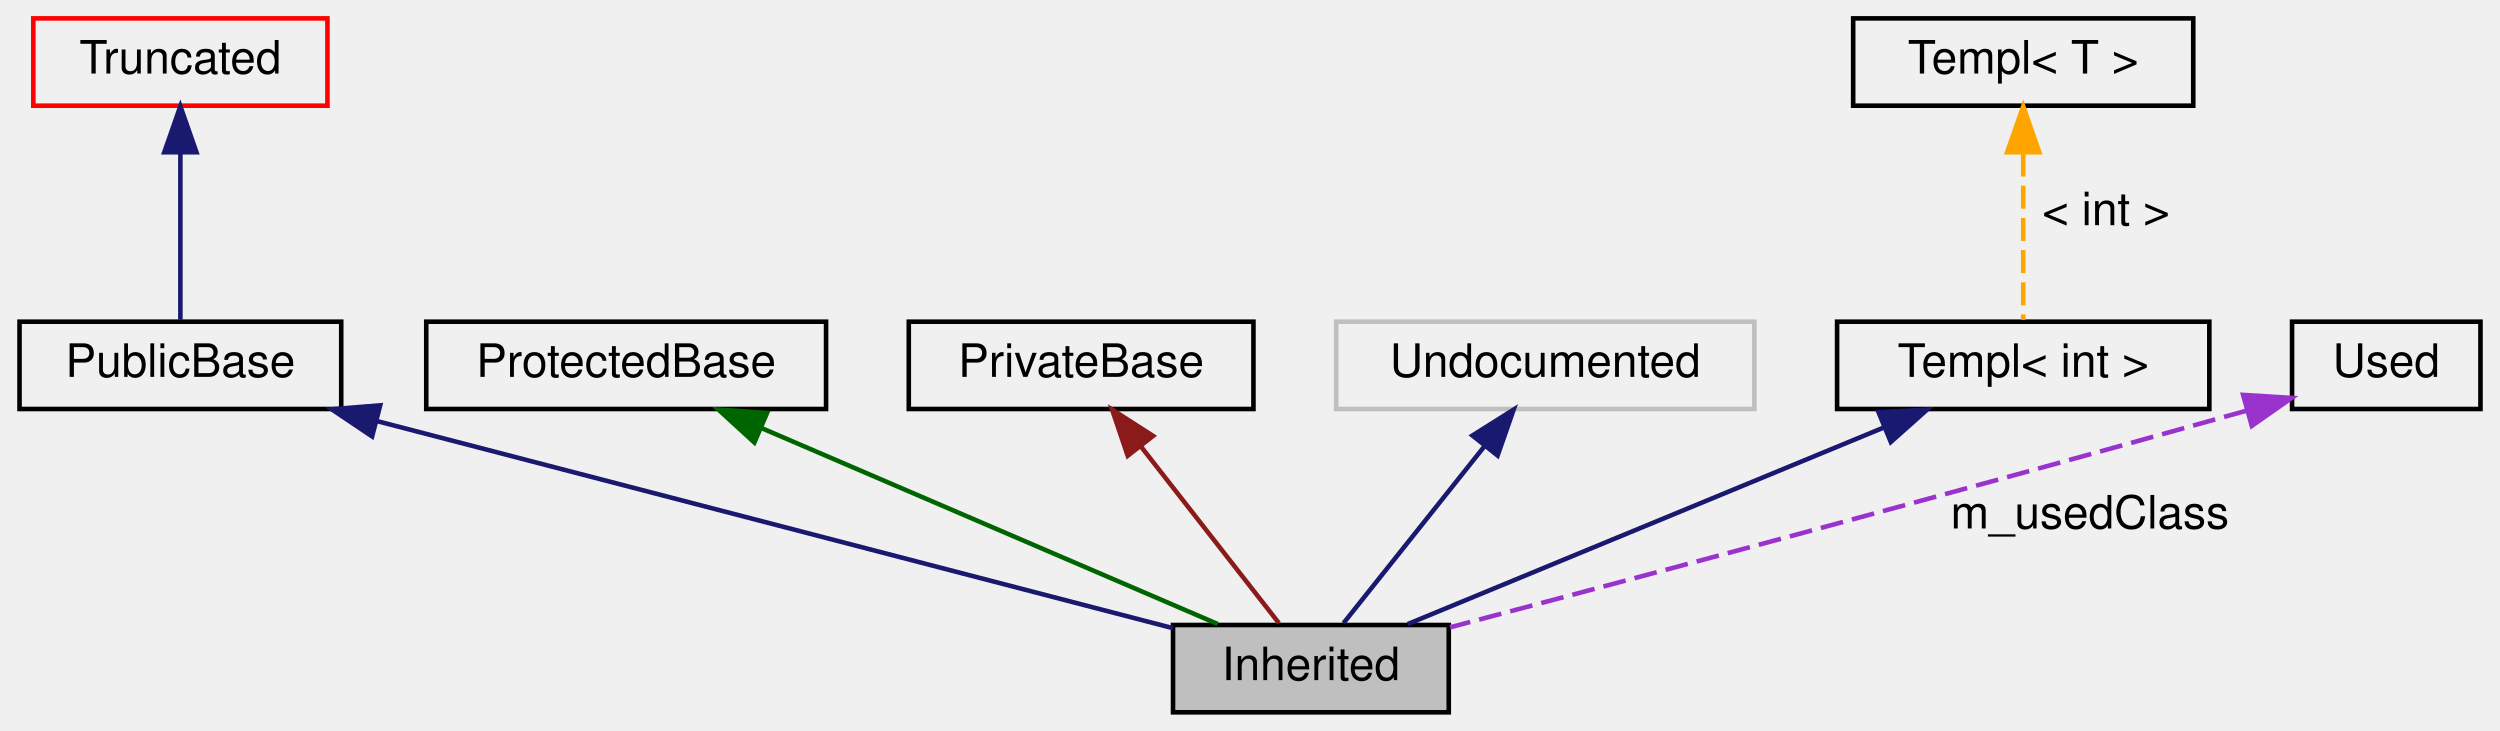
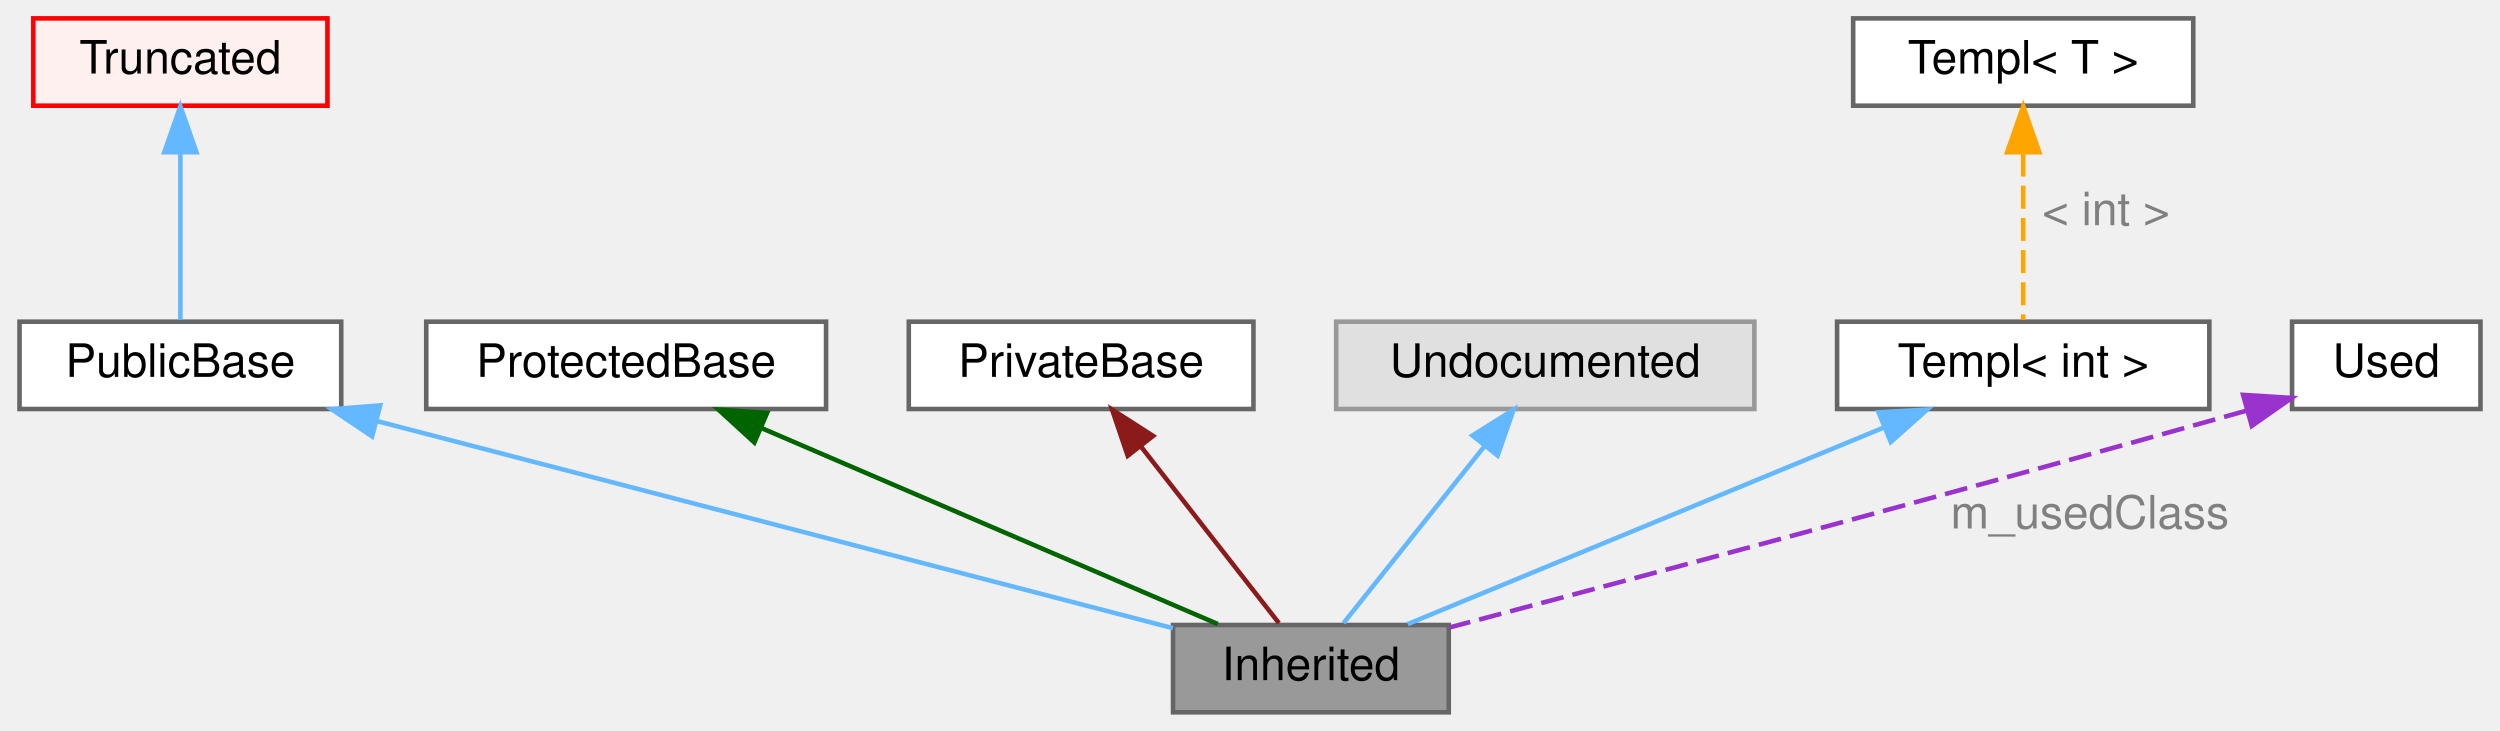
- <svg xmlns="http://www.w3.org/2000/svg" width="544pt" height="159pt" viewBox="0.00 0.00 543.50 159.00">
+ <svg xmlns="http://www.w3.org/2000/svg" xmlns:xlink="http://www.w3.org/1999/xlink" width="544pt" height="159pt" viewBox="0.00 0.00 543.50 159.00">
  <g id="graph0" class="graph" transform="scale(1 1) rotate(0) translate(4 155)">
-     <g id="node1" class="node">
-       <polygon fill="#bfbfbf" stroke="black" points="311,-19 251,-19 251,0 311,0 311,-19" />
-       <text text-anchor="middle" x="281" y="-7" font-family="Helvetica,sans-Serif" font-size="10.00">Inherited</text>
+     <g id="Node000009" class="node">
+       <g id="a_Node000009">
+         <a xlink:title=" ">
+           <polygon fill="#999999" stroke="#666666" points="311,-19 251,-19 251,0 311,0 311,-19" />
+           <text text-anchor="middle" x="281" y="-7" font-family="Helvetica,sans-Serif" font-size="10.00">Inherited</text>
+         </a>
+       </g>
    </g>
-     <g id="node2" class="node">
-       <polygon fill="none" stroke="black" points="70,-85 0,-85 0,-66 70,-66 70,-85" />
-       <text text-anchor="middle" x="35" y="-73" font-family="Helvetica,sans-Serif" font-size="10.00">PublicBase</text>
+     <g id="Node000010" class="node">
+       <g id="a_Node000010">
+         <a xlink:title=" ">
+           <polygon fill="white" stroke="#666666" points="70,-85 0,-85 0,-66 70,-66 70,-85" />
+           <text text-anchor="middle" x="35" y="-73" font-family="Helvetica,sans-Serif" font-size="10.00">PublicBase</text>
+         </a>
+       </g>
    </g>
    <g id="edge1" class="edge">
-       <path fill="none" stroke="midnightblue" d="M77.7,-63.39C127.22,-50.51 207.6,-29.59 250.97,-18.31" />
-       <polygon fill="midnightblue" stroke="midnightblue" points="76.72,-60.03 67.92,-65.94 78.48,-66.8 76.72,-60.03" />
+       <g id="a_edge1">
+         <a xlink:title=" ">
+           <path fill="none" stroke="#63b8ff" d="M77.7,-63.39C127.22,-50.51 207.6,-29.59 250.97,-18.31" />
+           <polygon fill="#63b8ff" stroke="#63b8ff" points="76.72,-60.03 67.92,-65.94 78.48,-66.8 76.72,-60.03" />
+         </a>
+       </g>
    </g>
-     <g id="node3" class="node">
-       <polygon fill="none" stroke="red" points="67,-151 3,-151 3,-132 67,-132 67,-151" />
-       <text text-anchor="middle" x="35" y="-139" font-family="Helvetica,sans-Serif" font-size="10.00">Truncated</text>
+     <g id="Node000011" class="node">
+       <g id="a_Node000011">
+         <a xlink:title=" ">
+           <polygon fill="#fff0f0" stroke="red" points="67,-151 3,-151 3,-132 67,-132 67,-151" />
+           <text text-anchor="middle" x="35" y="-139" font-family="Helvetica,sans-Serif" font-size="10.00">Truncated</text>
+         </a>
+       </g>
    </g>
    <g id="edge2" class="edge">
-       <path fill="none" stroke="midnightblue" d="M35,-121.58C35,-109.63 35,-94.72 35,-85.41" />
-       <polygon fill="midnightblue" stroke="midnightblue" points="31.5,-121.87 35,-131.87 38.5,-121.87 31.5,-121.87" />
+       <g id="a_edge2">
+         <a xlink:title=" ">
+           <path fill="none" stroke="#63b8ff" d="M35,-121.58C35,-109.63 35,-94.72 35,-85.41" />
+           <polygon fill="#63b8ff" stroke="#63b8ff" points="31.5,-121.87 35,-131.87 38.5,-121.87 31.5,-121.87" />
+         </a>
+       </g>
    </g>
    <g id="node4" class="node">
-       <polygon fill="none" stroke="black" points="175.5,-85 88.5,-85 88.5,-66 175.5,-66 175.5,-85" />
-       <text text-anchor="middle" x="132" y="-73" font-family="Helvetica,sans-Serif" font-size="10.00">ProtectedBase</text>
+       <g id="a_node4">
+         <a xlink:title=" ">
+           <polygon fill="white" stroke="#666666" points="175.5,-85 88.5,-85 88.5,-66 175.5,-66 175.5,-85" />
+           <text text-anchor="middle" x="132" y="-73" font-family="Helvetica,sans-Serif" font-size="10.00">ProtectedBase</text>
+         </a>
+       </g>
    </g>
    <g id="edge3" class="edge">
-       <path fill="none" stroke="darkgreen" d="M161.43,-61.86C190.79,-49.25 235.12,-30.21 260.75,-19.2" />
-       <polygon fill="darkgreen" stroke="darkgreen" points="159.9,-58.71 152.09,-65.87 162.66,-65.14 159.9,-58.71" />
+       <g id="a_edge3">
+         <a xlink:title=" ">
+           <path fill="none" stroke="darkgreen" d="M161.43,-61.86C190.79,-49.25 235.12,-30.21 260.75,-19.2" />
+           <polygon fill="darkgreen" stroke="darkgreen" points="159.9,-58.71 152.09,-65.87 162.66,-65.14 159.9,-58.71" />
+         </a>
+       </g>
    </g>
    <g id="node5" class="node">
-       <polygon fill="none" stroke="black" points="268.5,-85 193.5,-85 193.5,-66 268.5,-66 268.5,-85" />
-       <text text-anchor="middle" x="231" y="-73" font-family="Helvetica,sans-Serif" font-size="10.00">PrivateBase</text>
+       <g id="a_node5">
+         <a xlink:title=" ">
+           <polygon fill="white" stroke="#666666" points="268.5,-85 193.5,-85 193.5,-66 268.5,-66 268.5,-85" />
+           <text text-anchor="middle" x="231" y="-73" font-family="Helvetica,sans-Serif" font-size="10.00">PrivateBase</text>
+         </a>
+       </g>
    </g>
    <g id="edge4" class="edge">
-       <path fill="none" stroke="#8b1a1a" d="M244.07,-57.77C253.66,-45.49 266.31,-29.3 274.04,-19.41" />
-       <polygon fill="#8b1a1a" stroke="#8b1a1a" points="241.14,-55.83 237.74,-65.87 246.66,-60.14 241.14,-55.83" />
+       <g id="a_edge4">
+         <a xlink:title=" ">
+           <path fill="none" stroke="#8b1a1a" d="M244.07,-57.77C253.66,-45.49 266.31,-29.3 274.04,-19.41" />
+           <polygon fill="#8b1a1a" stroke="#8b1a1a" points="241.14,-55.83 237.74,-65.87 246.66,-60.14 241.14,-55.83" />
+         </a>
+       </g>
    </g>
-     <g id="node6" class="node">
-       <polygon fill="none" stroke="#bfbfbf" points="377.5,-85 286.5,-85 286.5,-66 377.5,-66 377.5,-85" />
-       <text text-anchor="middle" x="332" y="-73" font-family="Helvetica,sans-Serif" font-size="10.00">Undocumented</text>
+     <g id="Node000015" class="node">
+       <g id="a_Node000015">
+         <a xlink:title=" ">
+           <polygon fill="#e0e0e0" stroke="#999999" points="377.5,-85 286.5,-85 286.5,-66 377.5,-66 377.5,-85" />
+           <text text-anchor="middle" x="332" y="-73" font-family="Helvetica,sans-Serif" font-size="10.00">Undocumented</text>
+         </a>
+       </g>
    </g>
    <g id="edge5" class="edge">
-       <path fill="none" stroke="midnightblue" d="M318.67,-57.77C308.88,-45.49 295.98,-29.3 288.1,-19.41" />
-       <polygon fill="midnightblue" stroke="midnightblue" points="316.15,-60.23 325.12,-65.87 321.63,-55.87 316.15,-60.23" />
+       <g id="a_edge5">
+         <a xlink:title=" ">
+           <path fill="none" stroke="#63b8ff" d="M318.67,-57.77C308.88,-45.49 295.98,-29.3 288.1,-19.41" />
+           <polygon fill="#63b8ff" stroke="#63b8ff" points="316.15,-60.23 325.12,-65.87 321.63,-55.87 316.15,-60.23" />
+         </a>
+       </g>
    </g>
    <g id="node7" class="node">
-       <polygon fill="none" stroke="black" points="476.5,-85 395.5,-85 395.5,-66 476.5,-66 476.5,-85" />
-       <text text-anchor="middle" x="436" y="-73" font-family="Helvetica,sans-Serif" font-size="10.00">Templ&lt; int &gt;</text>
+       <g id="a_node7">
+         <a xlink:title=" ">
+           <polygon fill="white" stroke="#666666" points="476.5,-85 395.5,-85 395.5,-66 476.5,-66 476.5,-85" />
+           <text text-anchor="middle" x="436" y="-73" font-family="Helvetica,sans-Serif" font-size="10.00">Templ&lt; int &gt;</text>
+         </a>
+       </g>
    </g>
    <g id="edge6" class="edge">
-       <path fill="none" stroke="midnightblue" d="M405.78,-62.02C375.24,-49.41 328.84,-30.25 302.07,-19.2" />
-       <polygon fill="midnightblue" stroke="midnightblue" points="404.52,-65.29 415.1,-65.87 407.19,-58.82 404.52,-65.29" />
+       <g id="a_edge6">
+         <a xlink:title=" ">
+           <path fill="none" stroke="#63b8ff" d="M405.78,-62.02C375.24,-49.41 328.84,-30.25 302.07,-19.2" />
+           <polygon fill="#63b8ff" stroke="#63b8ff" points="404.52,-65.29 415.1,-65.87 407.19,-58.82 404.52,-65.29" />
+         </a>
+       </g>
    </g>
    <g id="node8" class="node">
-       <polygon fill="none" stroke="black" points="473,-151 399,-151 399,-132 473,-132 473,-151" />
-       <text text-anchor="middle" x="436" y="-139" font-family="Helvetica,sans-Serif" font-size="10.00">Templ&lt; T &gt;</text>
+       <g id="a_node8">
+         <a xlink:title=" ">
+           <polygon fill="white" stroke="#666666" points="473,-151 399,-151 399,-132 473,-132 473,-151" />
+           <text text-anchor="middle" x="436" y="-139" font-family="Helvetica,sans-Serif" font-size="10.00">Templ&lt; T &gt;</text>
+         </a>
+       </g>
    </g>
    <g id="edge7" class="edge">
-       <path fill="none" stroke="orange" stroke-dasharray="5,2" d="M436,-121.58C436,-109.63 436,-94.72 436,-85.41" />
-       <polygon fill="orange" stroke="orange" points="432.5,-121.87 436,-131.87 439.5,-121.87 432.5,-121.87" />
-       <text text-anchor="middle" x="454" y="-106" font-family="Helvetica,sans-Serif" font-size="10.00">&lt; int &gt;</text>
+       <g id="a_edge7">
+         <a xlink:title=" ">
+           <path fill="none" stroke="orange" stroke-dasharray="5,2" d="M436,-121.58C436,-109.63 436,-94.72 436,-85.41" />
+           <polygon fill="orange" stroke="orange" points="432.5,-121.87 436,-131.87 439.5,-121.87 432.5,-121.87" />
+         </a>
+       </g>
+       <text text-anchor="middle" x="454" y="-106" font-family="Helvetica,sans-Serif" font-size="10.00" fill="grey">&lt; int &gt;</text>
    </g>
    <g id="node9" class="node">
-       <polygon fill="none" stroke="black" points="535.5,-85 494.5,-85 494.5,-66 535.5,-66 535.5,-85" />
-       <text text-anchor="middle" x="515" y="-73" font-family="Helvetica,sans-Serif" font-size="10.00">Used</text>
+       <g id="a_node9">
+         <a xlink:title=" ">
+           <polygon fill="white" stroke="#666666" points="535.5,-85 494.5,-85 494.5,-66 535.5,-66 535.5,-85" />
+           <text text-anchor="middle" x="515" y="-73" font-family="Helvetica,sans-Serif" font-size="10.00">Used</text>
+         </a>
+       </g>
    </g>
    <g id="edge8" class="edge">
-       <path fill="none" stroke="#9a32cd" stroke-dasharray="5,2" d="M484.52,-65.62C417.32,-46.74 349.44,-28.6 311.27,-18.49" />
-       <polygon fill="#9a32cd" stroke="#9a32cd" points="483.85,-69.07 494.42,-68.41 485.74,-62.33 483.85,-69.07" />
-       <text text-anchor="middle" x="450.5" y="-40" font-family="Helvetica,sans-Serif" font-size="10.00">m_usedClass</text>
+       <g id="a_edge8">
+         <a xlink:title=" ">
+           <path fill="none" stroke="#9a32cd" stroke-dasharray="5,2" d="M484.52,-65.62C417.32,-46.74 349.44,-28.6 311.27,-18.49" />
+           <polygon fill="#9a32cd" stroke="#9a32cd" points="483.85,-69.07 494.42,-68.41 485.74,-62.33 483.85,-69.07" />
+         </a>
+       </g>
+       <text text-anchor="middle" x="450.5" y="-40" font-family="Helvetica,sans-Serif" font-size="10.00" fill="grey">m_usedClass</text>
    </g>
  </g>
</svg>
